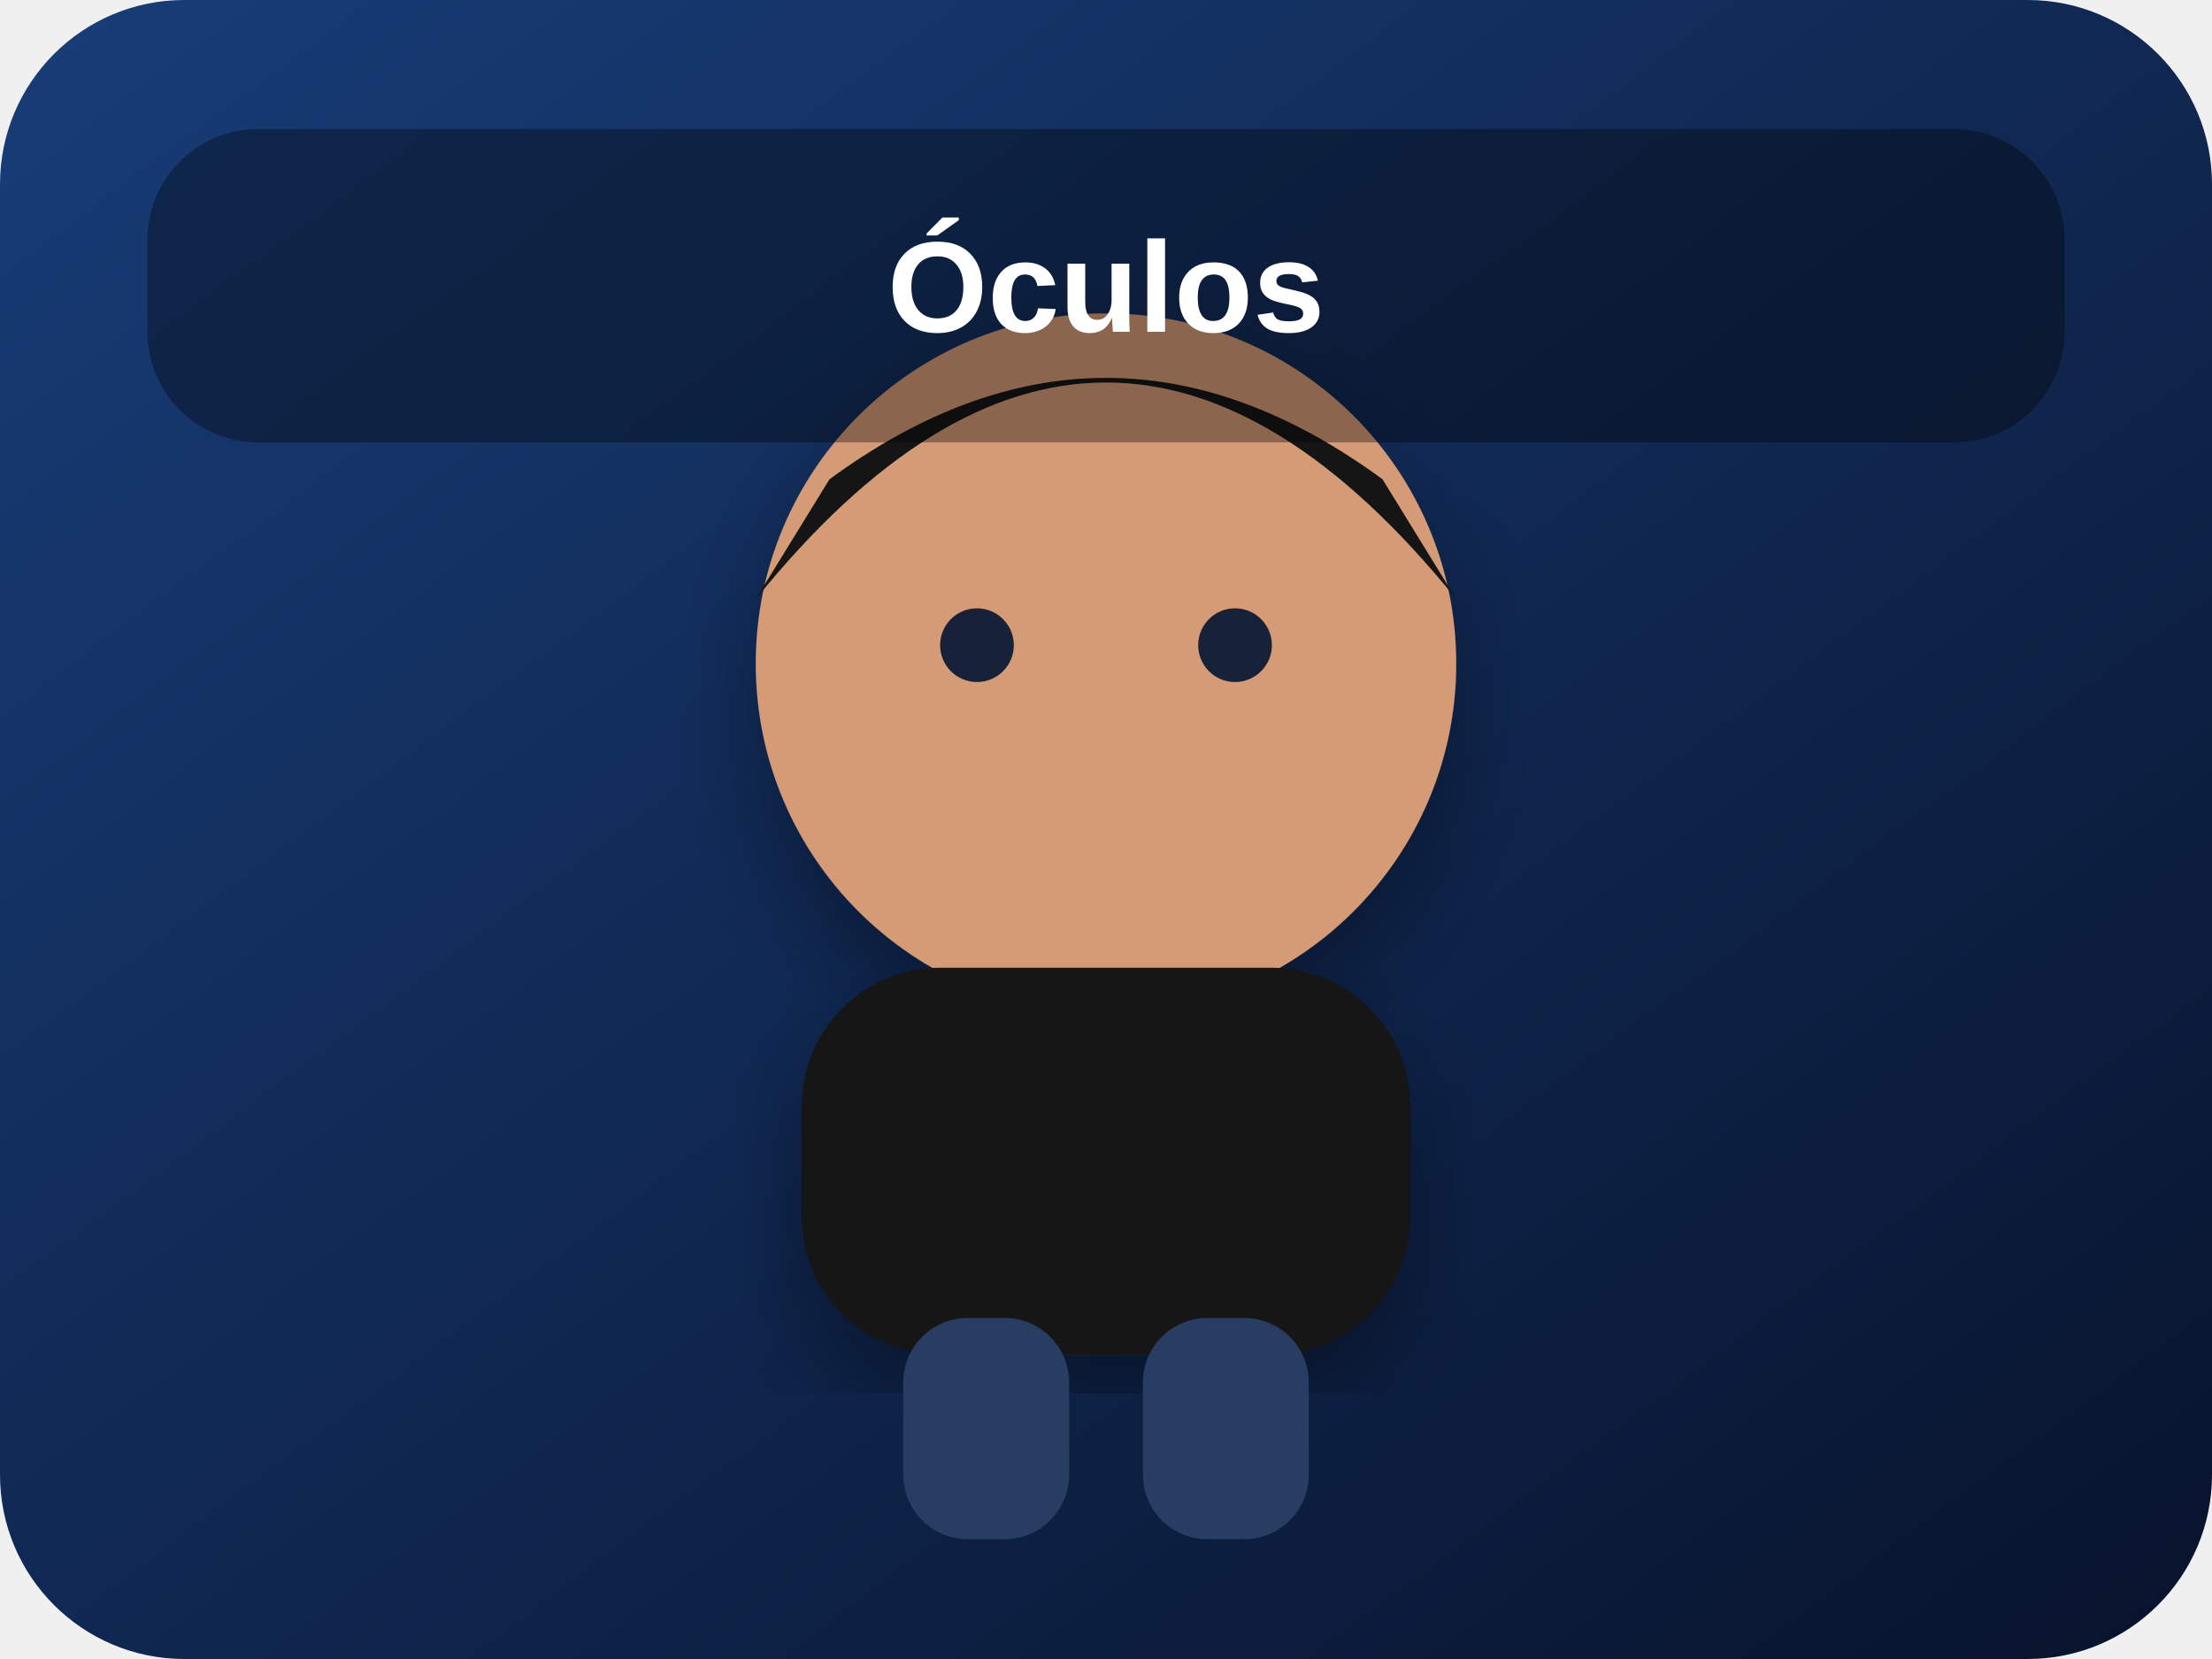
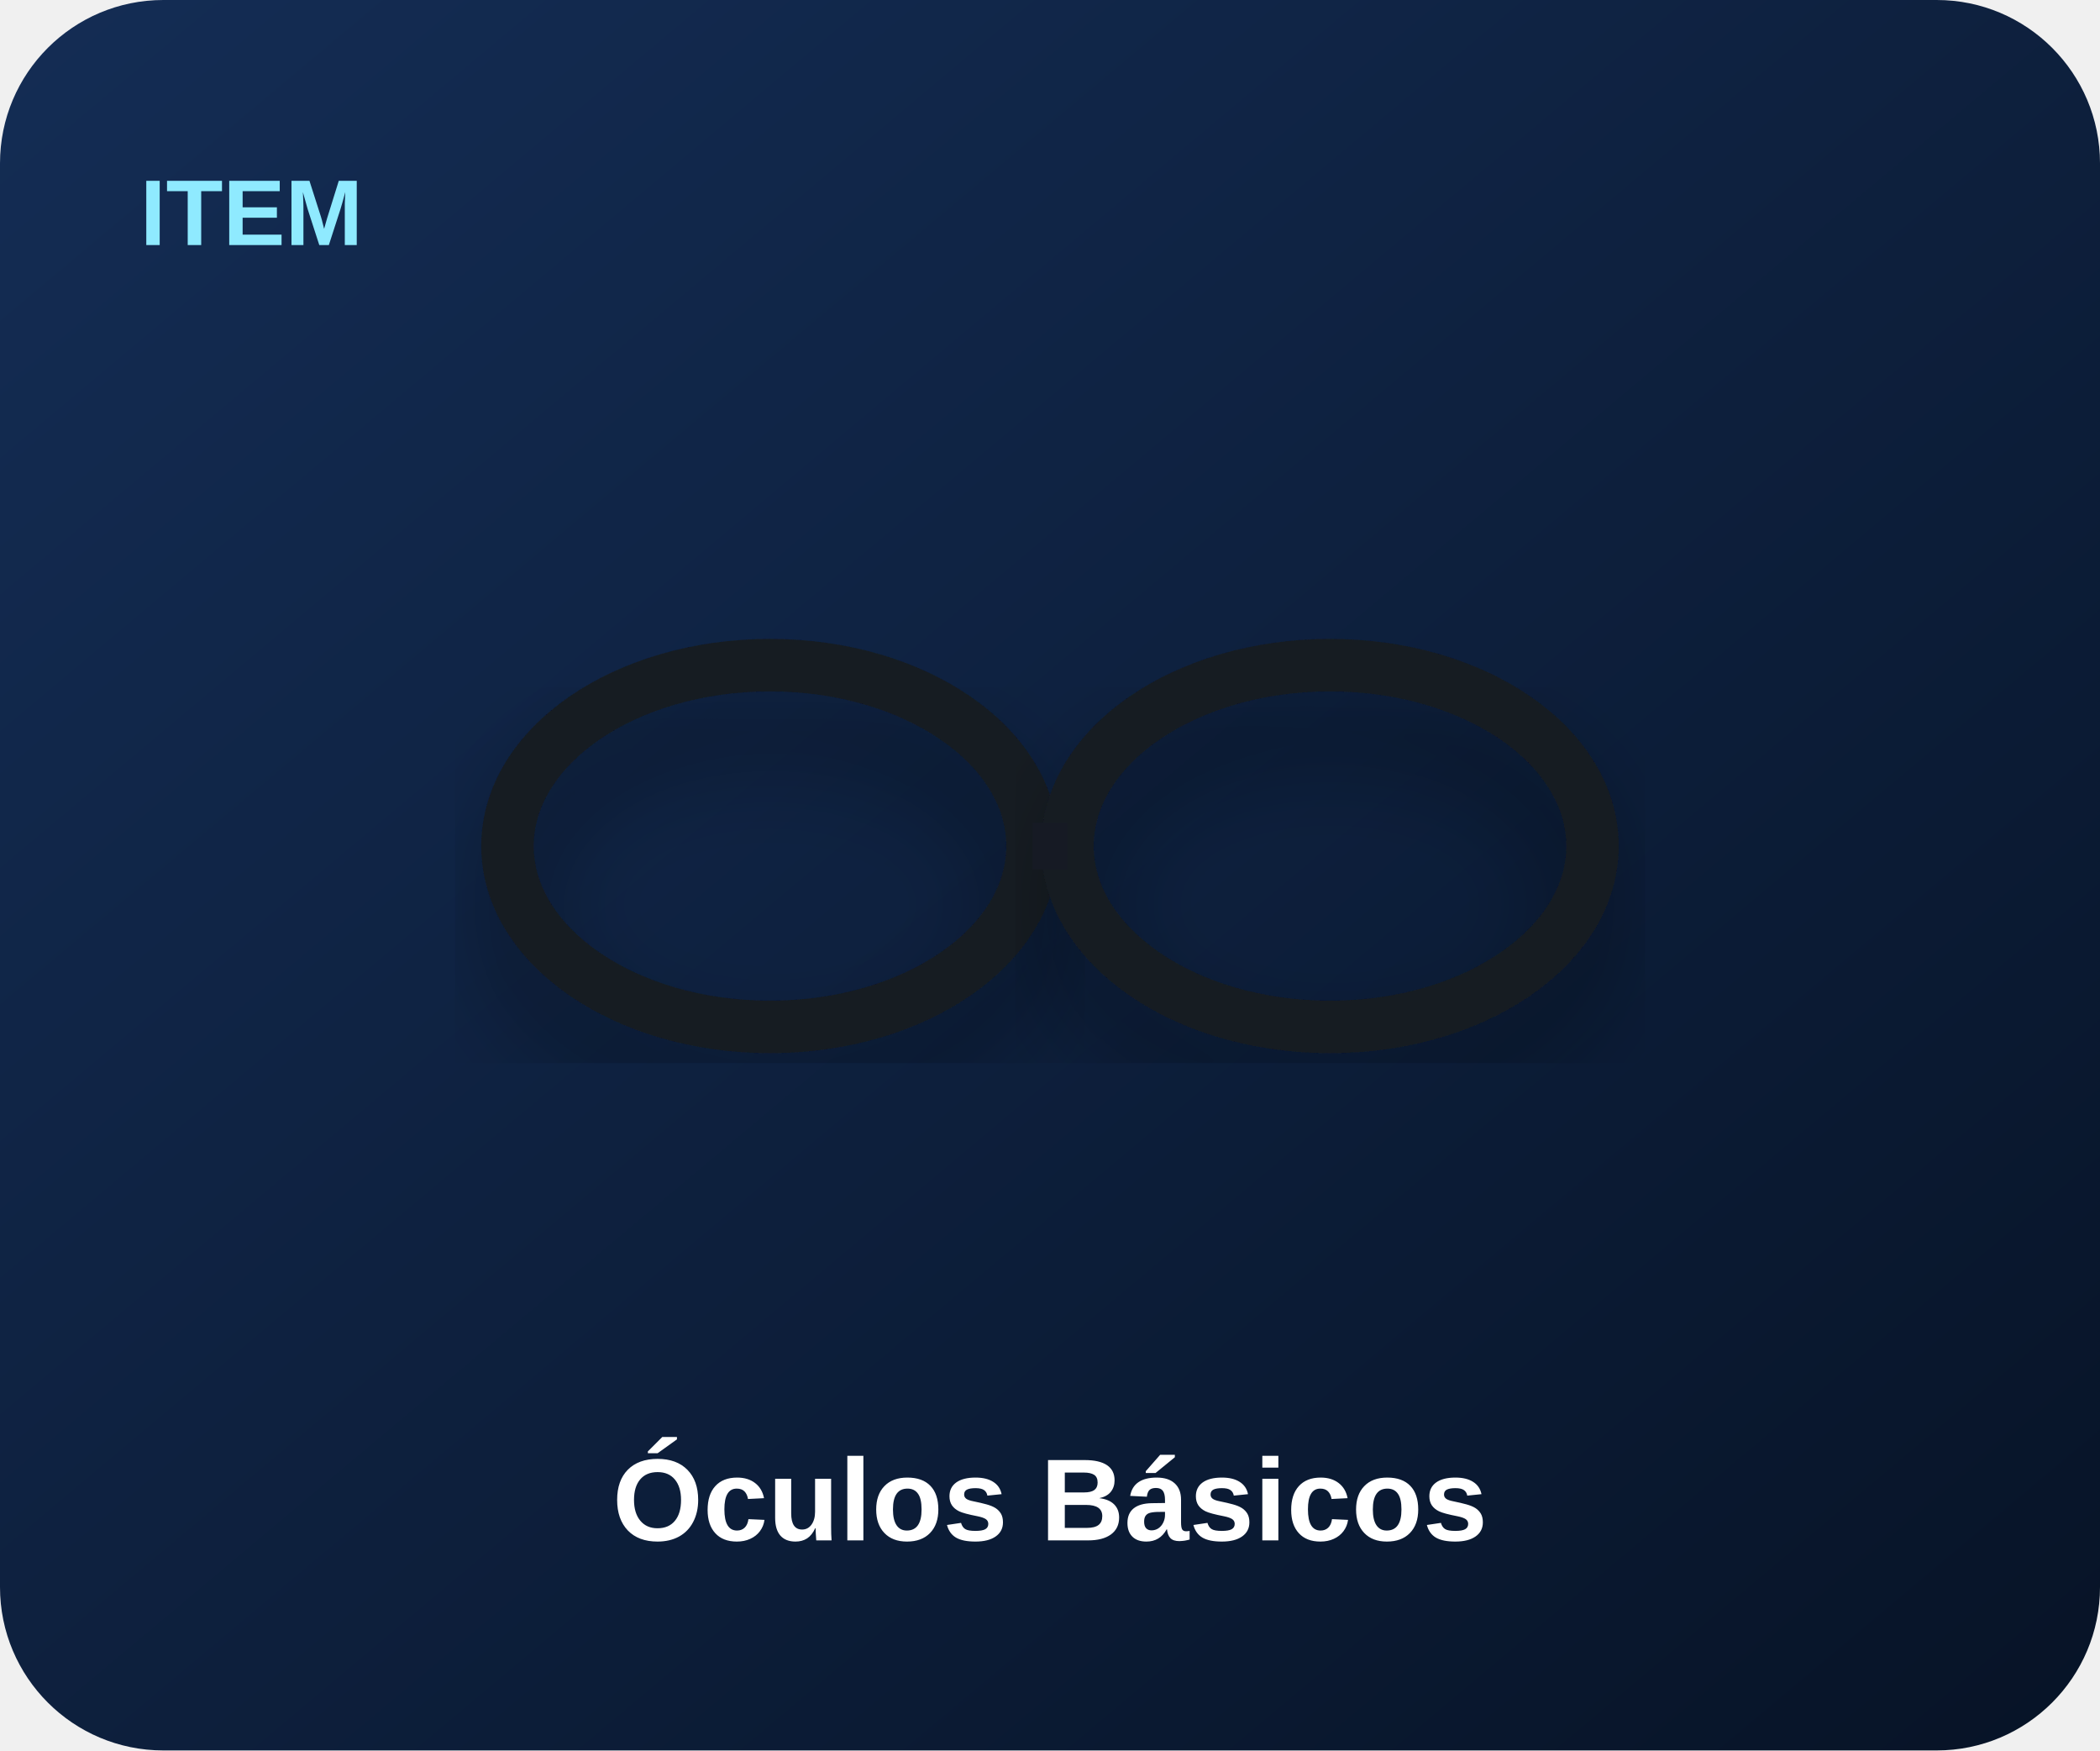
- <svg xmlns="http://www.w3.org/2000/svg" viewBox="0 0 240 180">
+ <svg xmlns="http://www.w3.org/2000/svg" viewBox="0 0 360 300">
  <defs>
-     <linearGradient id="bg" x1="0" y1="0" x2="1" y2="1">
-       <stop stop-color="#183d78" />
-       <stop offset="1" stop-color="#08132c" />
+     <linearGradient id="g" x1="0" y1="0" x2="1" y2="1">
+       <stop stop-color="#142d55" />
+       <stop offset="1" stop-color="#071326" />
    </linearGradient>
    <filter id="s">
-       <feDropShadow dx="0" dy="5" stdDeviation="5" flood-opacity=".35" />
+       <feDropShadow dx="0" dy="10" stdDeviation="8" flood-opacity=".35" />
    </filter>
  </defs>
-   <rect width="240" height="180" rx="20" fill="url(#bg)" />
-   <circle cx="120" cy="72" r="38" fill="#d59b76" filter="url(#s)" />
-   <path d="M82 65 Q120 18 158 65 L150 52 Q120 30 90 52Z" fill="#151515" />
-   <rect x="87" y="105" width="66" height="42" rx="15" fill="#151515" filter="url(#s)" />
-   <rect x="98" y="143" width="18" height="24" rx="7" fill="#273d62" />
-   <rect x="124" y="143" width="18" height="24" rx="7" fill="#273d62" />
-   <circle cx="106" cy="70" r="4" fill="#172238" />
-   <circle cx="134" cy="70" r="4" fill="#172238" />
-   <rect x="16" y="14" width="208" height="34" rx="12" fill="#000" fill-opacity=".35" />
-   <text x="120" y="36" fill="white" font-family="Arial" font-size="14" font-weight="700" text-anchor="middle">Óculos</text>
+   <rect width="360" height="300" rx="28" fill="url(#g)" />
+   <text x="24" y="42" fill="#8feaff" font-family="Arial" font-size="16" font-weight="700">ITEM</text>
+   <ellipse cx="132" cy="145" rx="45" ry="31" fill="none" stroke="#161a24" stroke-width="9" filter="url(#s)" />
+   <ellipse cx="228" cy="145" rx="45" ry="31" fill="none" stroke="#161a24" stroke-width="9" filter="url(#s)" />
+   <path d="M177 145 L183 145" stroke="#161a24" stroke-width="8" />
+   <text x="180" y="264" text-anchor="middle" fill="#fff" font-family="Arial" font-size="20" font-weight="900">Óculos Básicos</text>
</svg>
